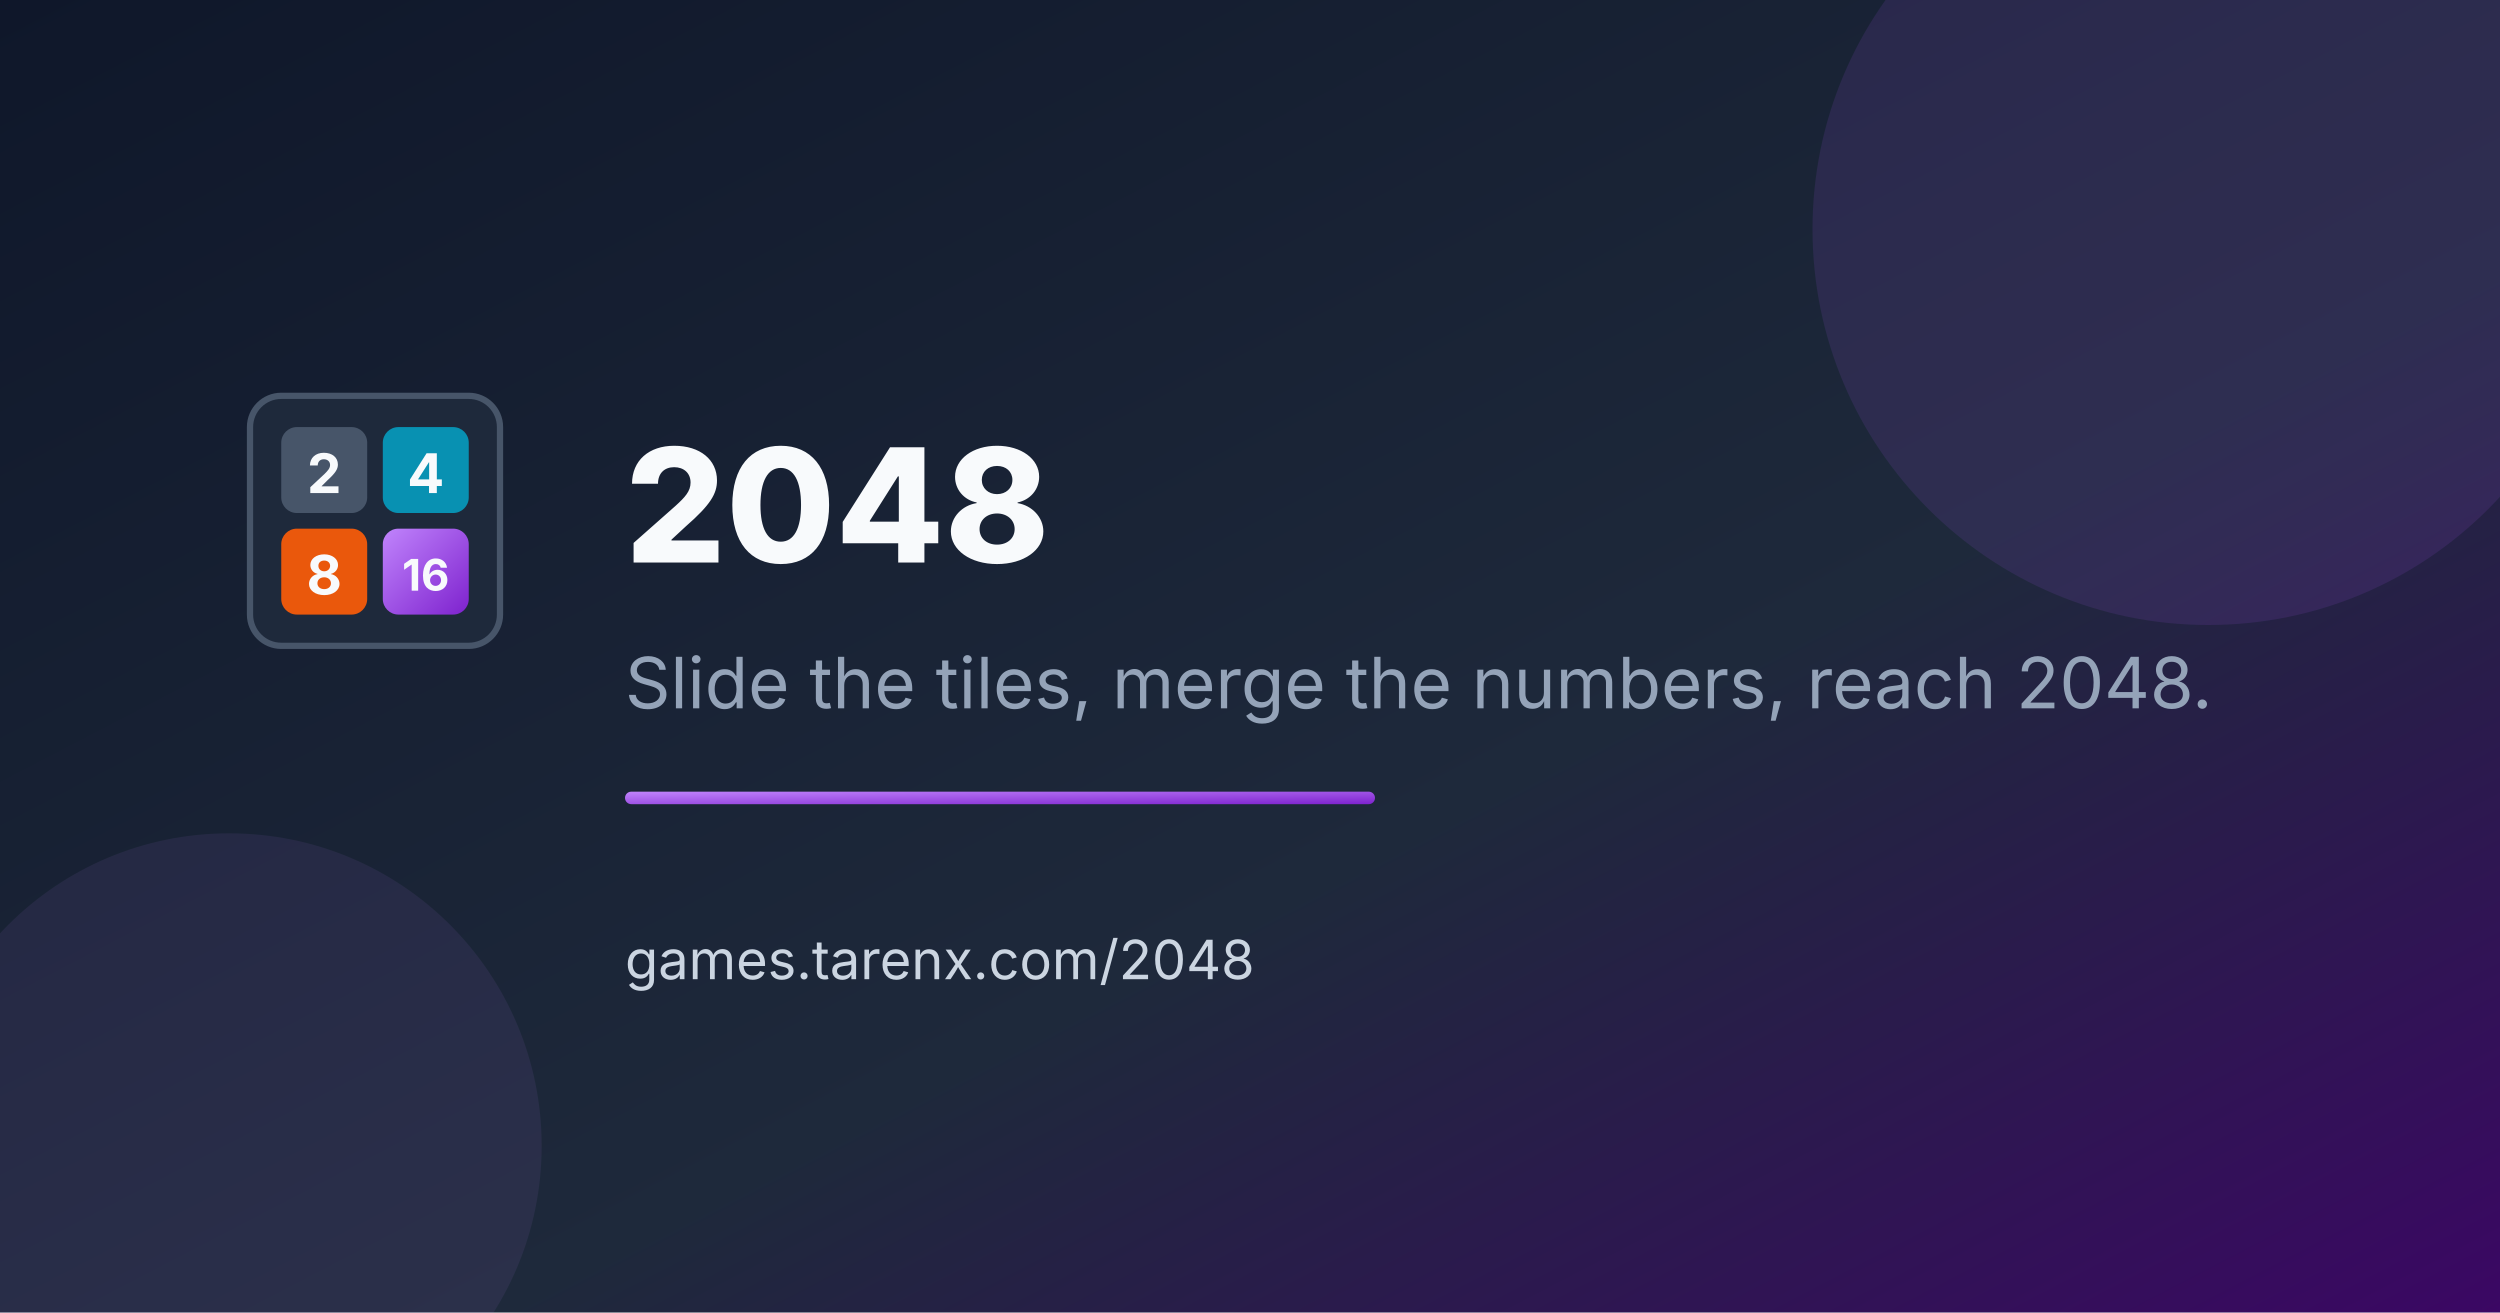
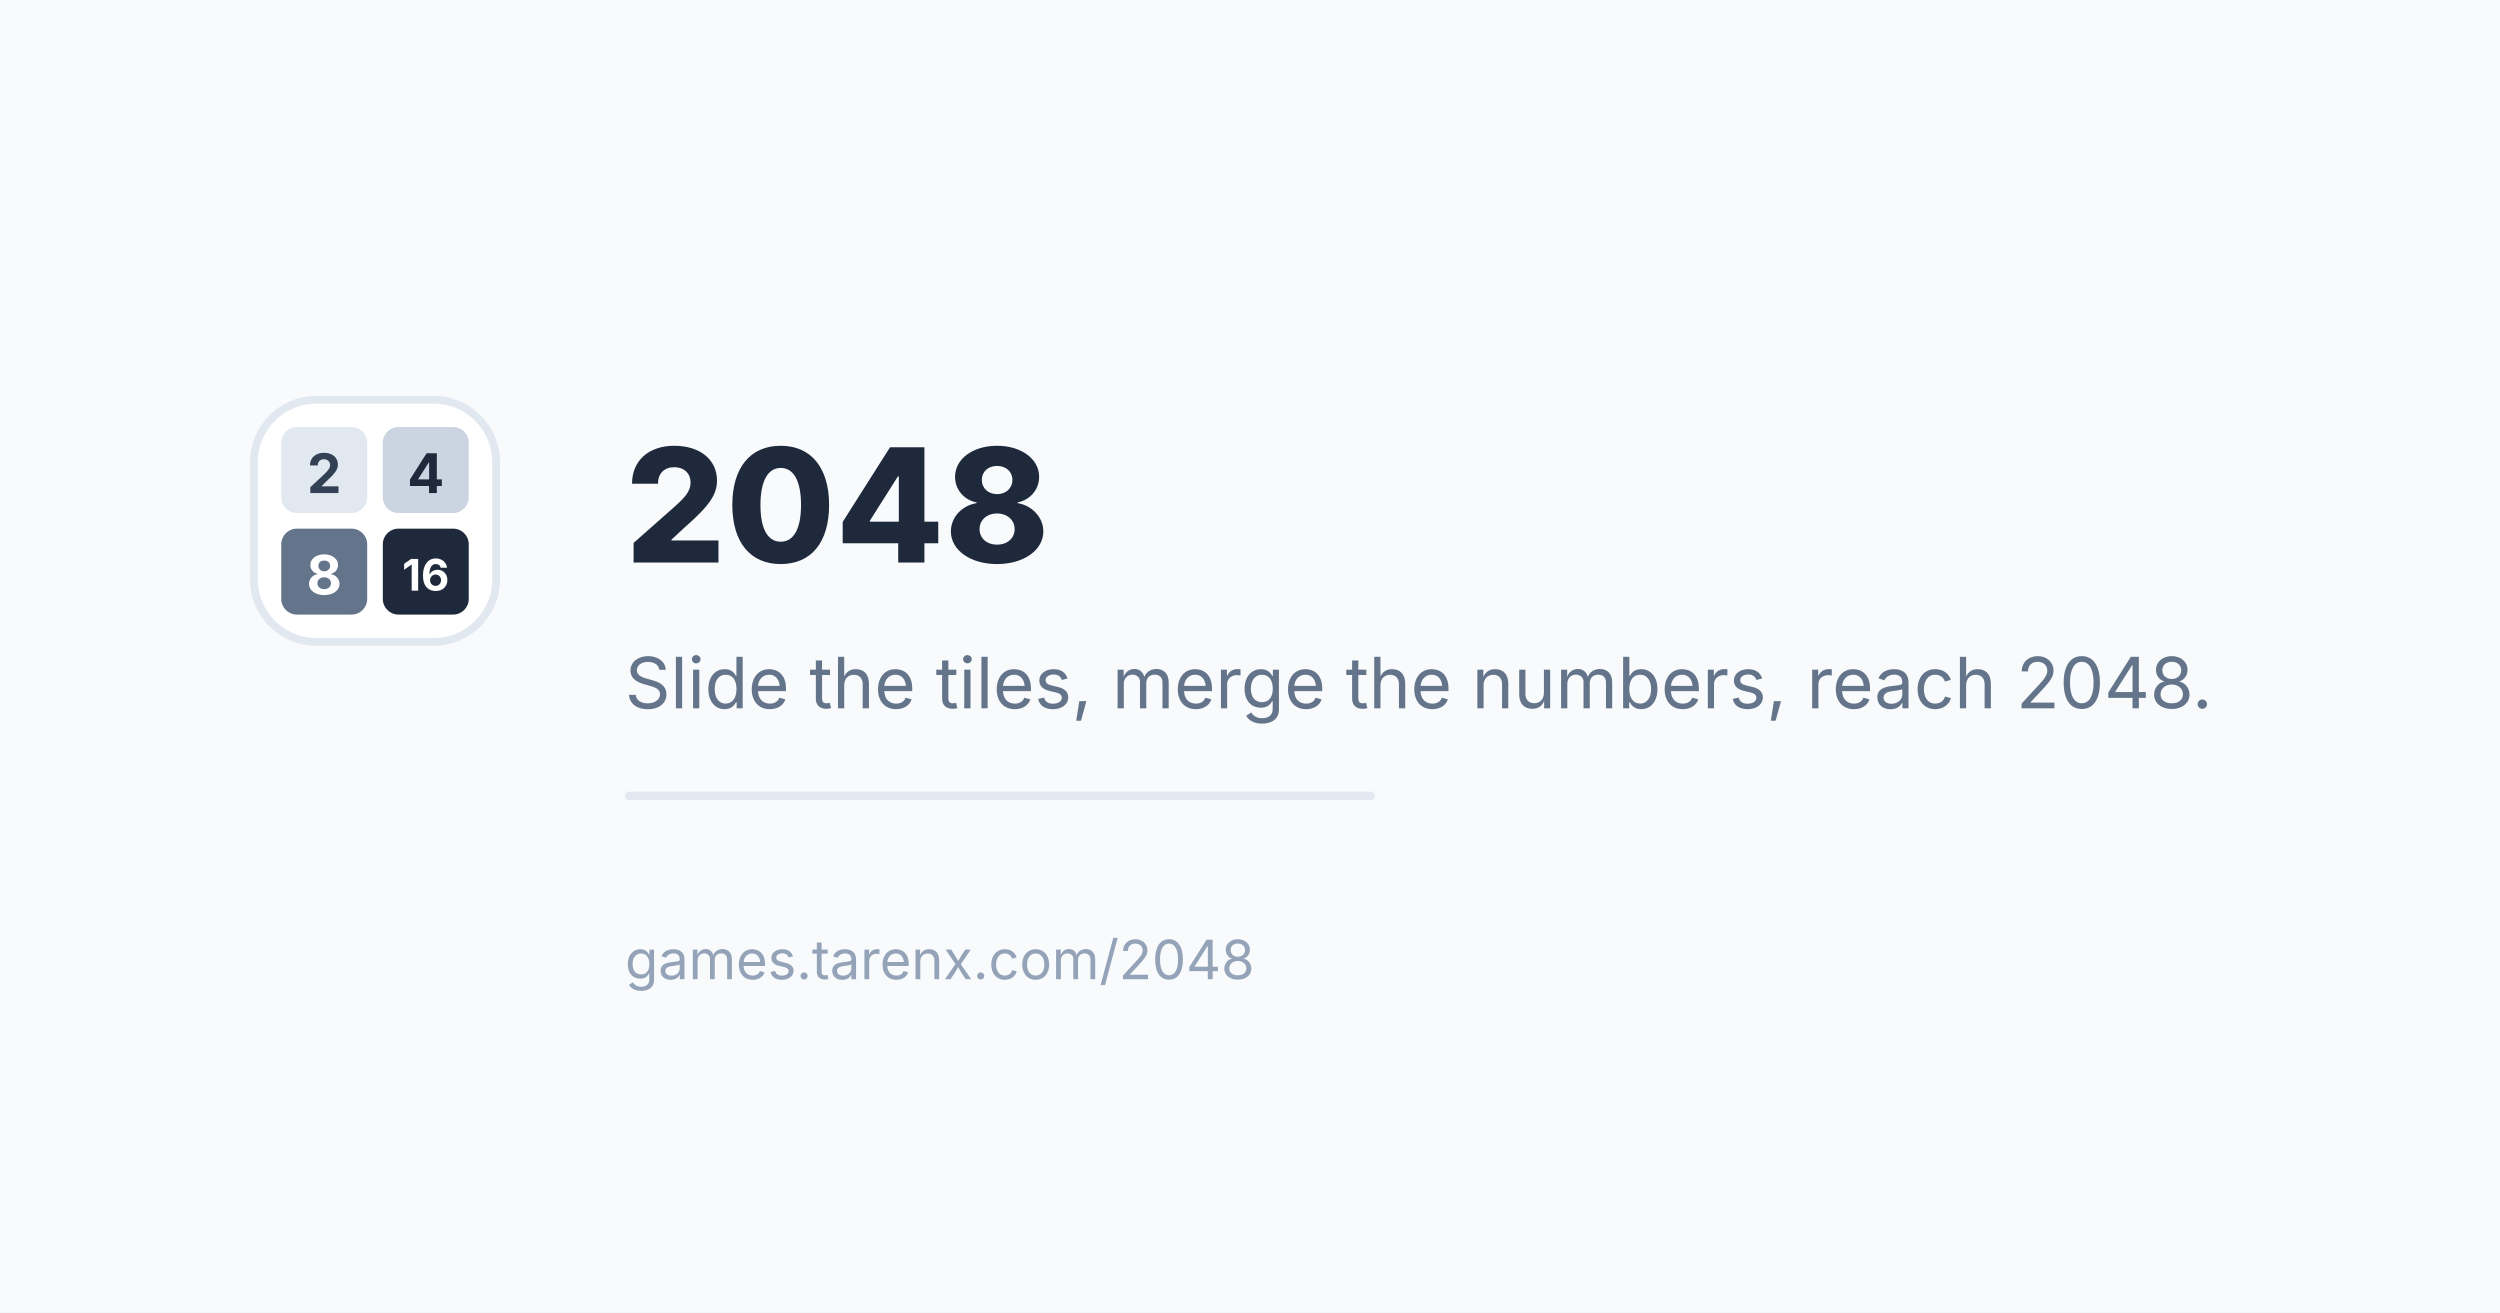
<svg xmlns="http://www.w3.org/2000/svg" viewBox="0 0 1200 630" width="1200" height="630">
-   <defs>
-     <linearGradient id="g2048OgBg" x1="0%" y1="0%" x2="100%" y2="100%">
-       <stop offset="0%" stop-color="#0F172A" />
-       <stop offset="60%" stop-color="#1E293B" />
-       <stop offset="100%" stop-color="#3B0764" />
-     </linearGradient>
-     <linearGradient id="g2048OgGrad" x1="0%" y1="0%" x2="100%" y2="100%">
-       <stop offset="0%" stop-color="#C084FC" />
-       <stop offset="100%" stop-color="#7E22CE" />
-     </linearGradient>
-   </defs>
-   <rect width="1200" height="630" fill="url(#g2048OgBg)" />
-   <circle cx="1060" cy="110" r="190" fill="#A855F7" opacity="0.12" />
-   <circle cx="110" cy="550" r="150" fill="#C084FC" opacity="0.08" />
+   <rect width="1200" height="630" fill="#F8FAFC" />
  <g transform="translate(120, 190) scale(3.75)">
-     <rect width="32" height="32" rx="4" fill="#1E293B" stroke="#475569" stroke-width="0.8" />
-     <g font-family="system-ui, -apple-system, 'Segoe UI', sans-serif" font-weight="700" fill="#F8FAFC" text-anchor="middle">
-       <rect x="4" y="4" width="11" height="11" rx="2" fill="#475569" />
-       <text x="9.5" y="9.9" font-size="7" dominant-baseline="central">2</text>
-       <rect x="17" y="4" width="11" height="11" rx="2" fill="#0891B2" />
-       <text x="22.5" y="9.9" font-size="7" dominant-baseline="central">4</text>
-       <rect x="4" y="17" width="11" height="11" rx="2" fill="#EA580C" />
-       <text x="9.5" y="22.9" font-size="7" dominant-baseline="central">8</text>
-       <rect x="17" y="17" width="11" height="11" rx="2" fill="url(#g2048OgGrad)" />
-       <text x="22.5" y="22.9" font-size="5.6" dominant-baseline="central">16</text>
-     </g>
+     <rect x="0.5" y="0.5" width="31" height="31" rx="8" fill="#FFFFFF" stroke="#E2E8F0" stroke-width="1" />
+     <rect x="4" y="4" width="11" height="11" rx="2" fill="#E2E8F0" />
+     <text x="9.5" y="9.9" font-family="system-ui, -apple-system, 'Segoe UI', sans-serif" font-size="7" font-weight="700" fill="#334155" text-anchor="middle" dominant-baseline="central">2</text>
+     <rect x="17" y="4" width="11" height="11" rx="2" fill="#CBD5E1" />
+     <text x="22.5" y="9.9" font-family="system-ui, -apple-system, 'Segoe UI', sans-serif" font-size="7" font-weight="700" fill="#1E293B" text-anchor="middle" dominant-baseline="central">4</text>
+     <rect x="4" y="17" width="11" height="11" rx="2" fill="#64748B" />
+     <text x="9.5" y="22.9" font-family="system-ui, -apple-system, 'Segoe UI', sans-serif" font-size="7" font-weight="700" fill="#FFFFFF" text-anchor="middle" dominant-baseline="central">8</text>
+     <rect x="17" y="17" width="11" height="11" rx="2" fill="#1E293B" />
+     <text x="22.5" y="22.9" font-family="system-ui, -apple-system, 'Segoe UI', sans-serif" font-size="5.6" font-weight="700" fill="#FFFFFF" text-anchor="middle" dominant-baseline="central">16</text>
  </g>
-   <text x="300" y="270" font-family="system-ui, -apple-system, 'Segoe UI', sans-serif" font-size="76" font-weight="800" fill="#F8FAFC">2048</text>
-   <text x="300" y="340" font-family="system-ui, -apple-system, 'Segoe UI', sans-serif" font-size="34" font-weight="400" fill="#94A3B8">Slide the tiles, merge the numbers, reach 2048.</text>
-   <rect x="300" y="380" width="360" height="6" rx="3" fill="url(#g2048OgGrad)" />
-   <text x="300" y="470" font-family="system-ui, -apple-system, 'Segoe UI', sans-serif" font-size="26" fill="#CBD5E1">games.tarenx.com/2048</text>
+   <text x="300" y="270" font-family="system-ui, -apple-system, 'Segoe UI', sans-serif" font-size="76" font-weight="800" fill="#1E293B">2048</text>
+   <text x="300" y="340" font-family="system-ui, -apple-system, 'Segoe UI', sans-serif" font-size="34" font-weight="400" fill="#64748B">Slide the tiles, merge the numbers, reach 2048.</text>
+   <text x="300" y="470" font-family="system-ui, -apple-system, 'Segoe UI', sans-serif" font-size="26" font-weight="400" fill="#94A3B8">games.tarenx.com/2048</text>
+   <rect x="300" y="380" width="360" height="4" rx="2" fill="#E2E8F0" />
</svg>
